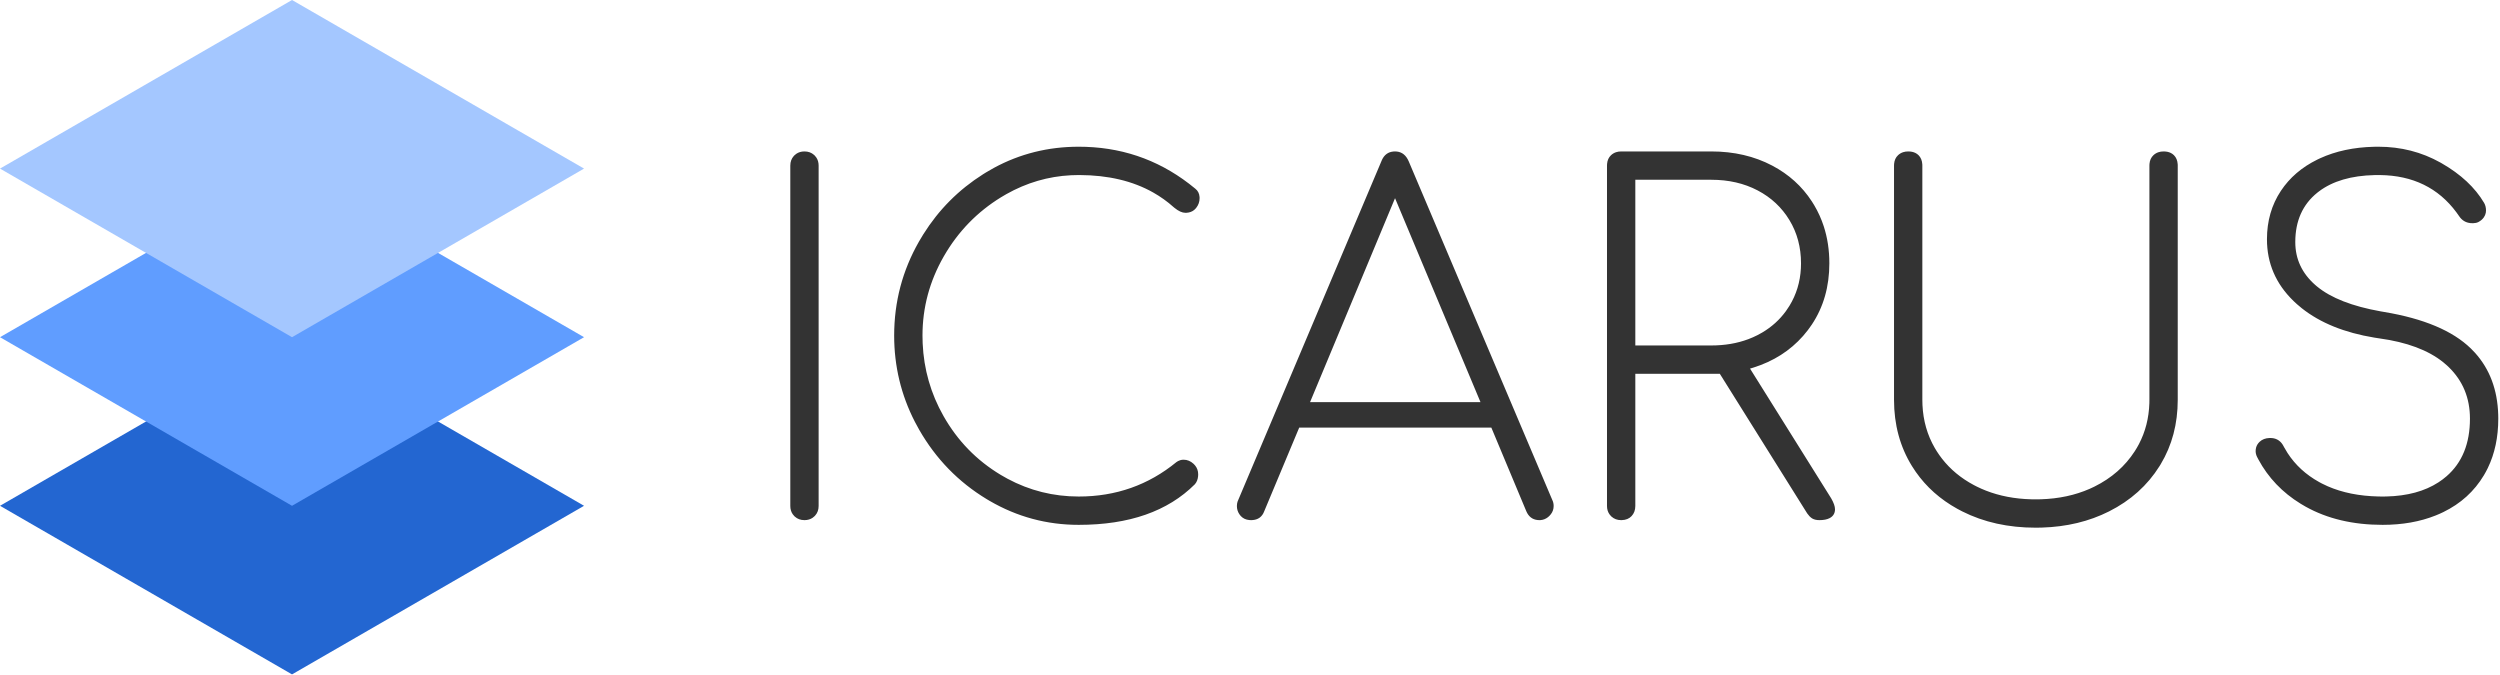
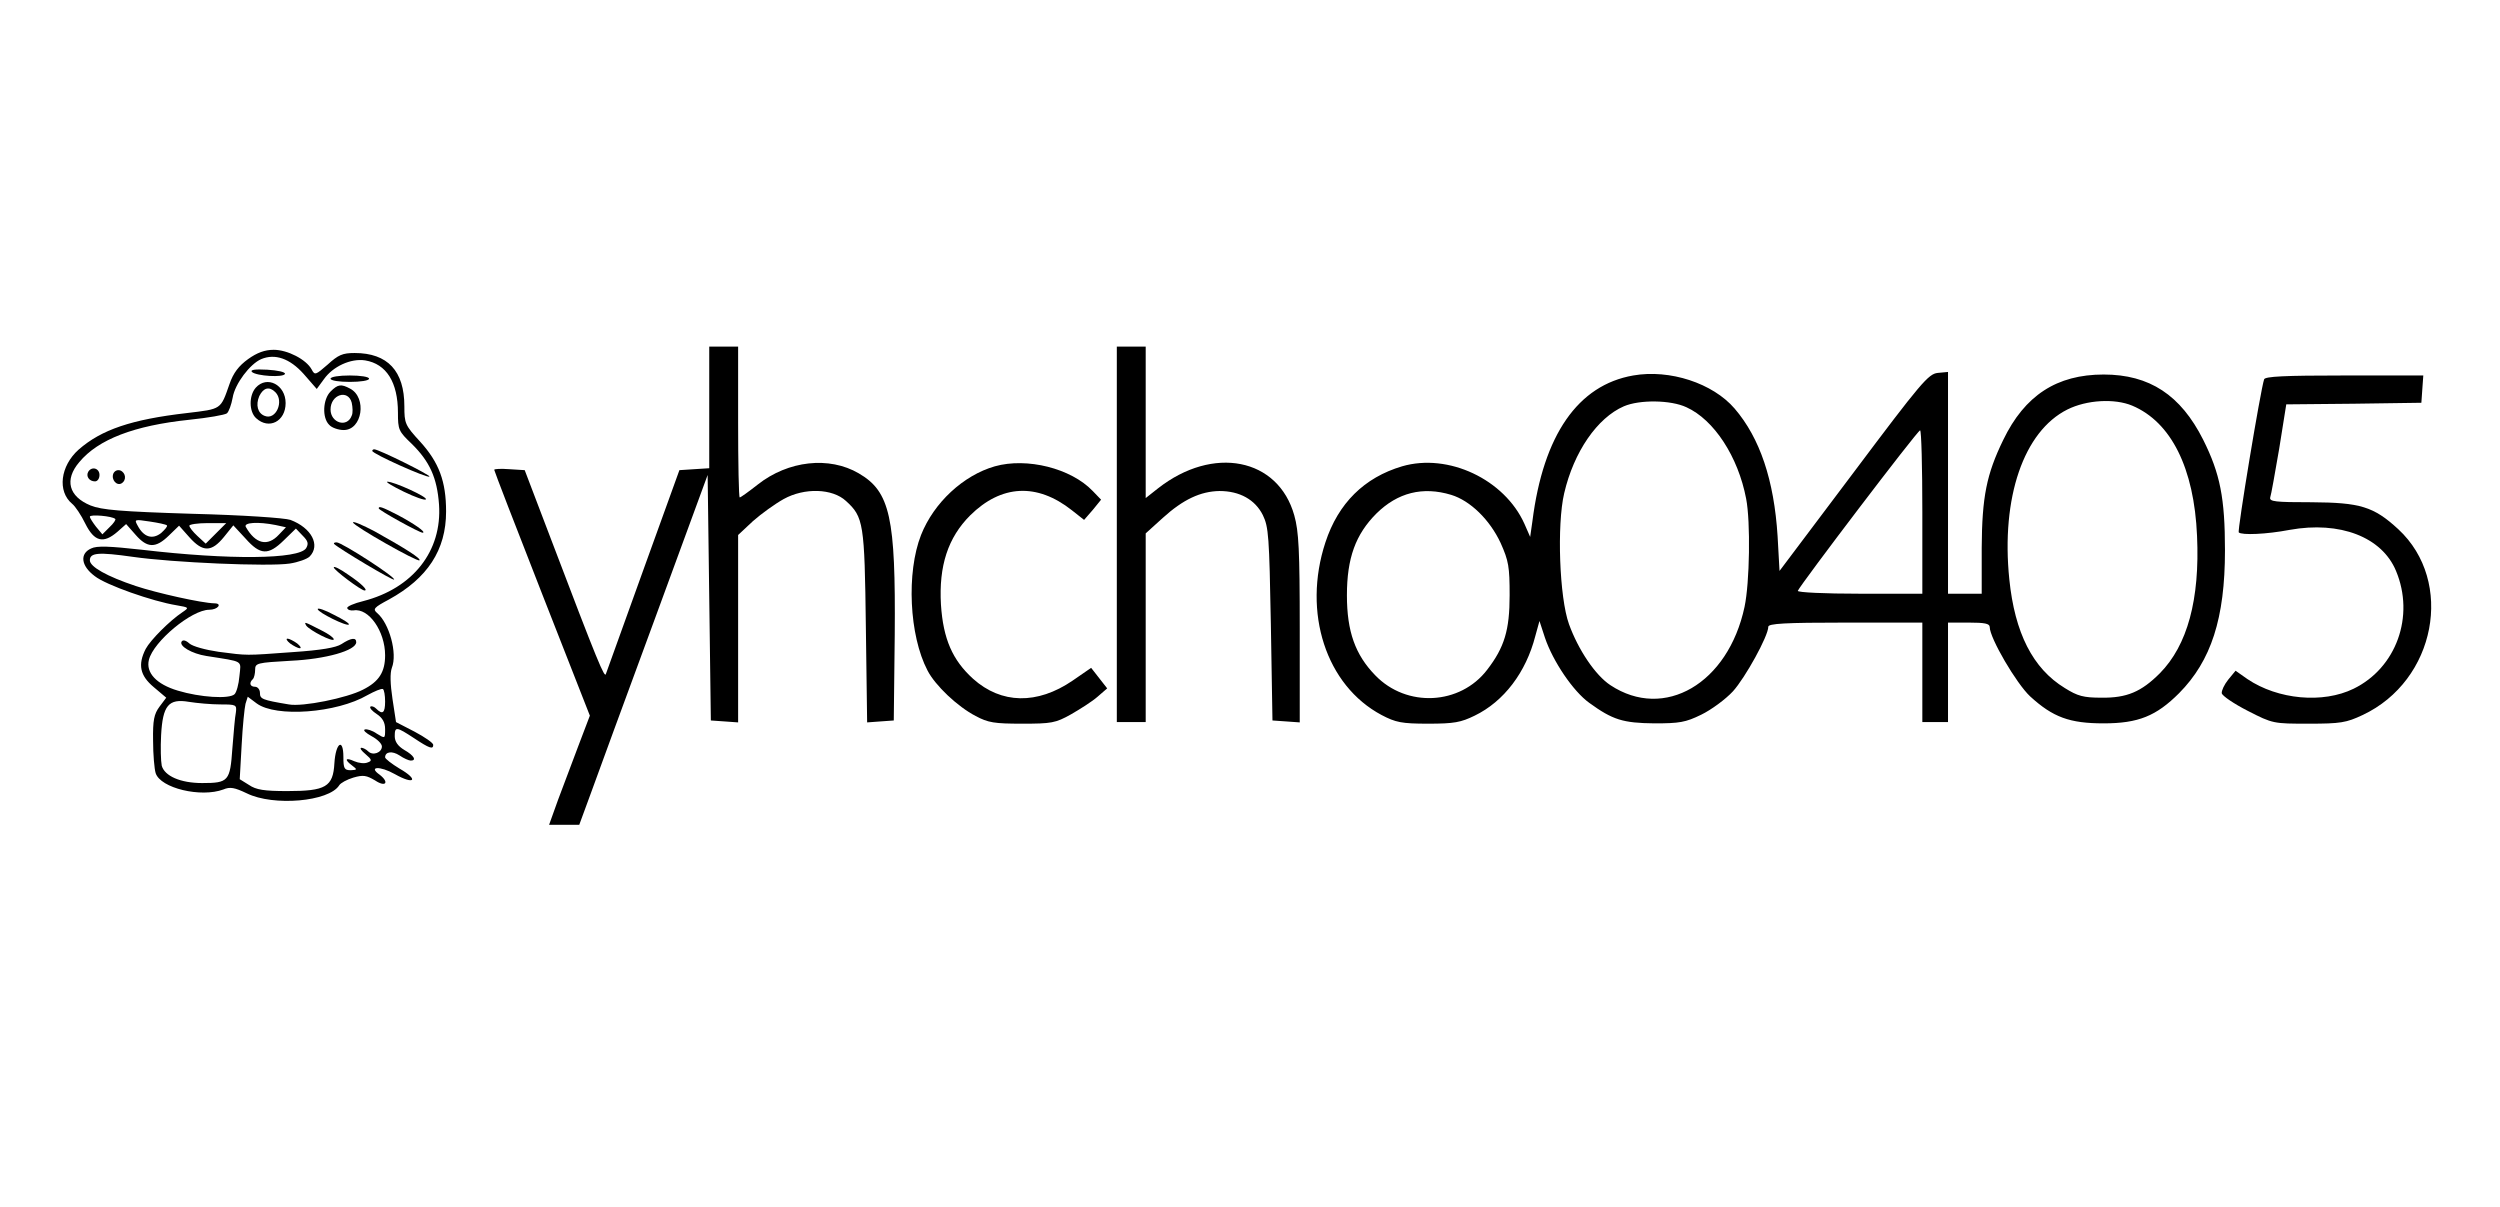
- <svg xmlns="http://www.w3.org/2000/svg" version="1.1" width="949" height="256" viewbox="0 0 949 256">
-   <path fill="#2366d1" d="M110.851 128L221.703 192L110.851 256L0 192Z" />
-   <path fill="#609dff" d="M110.851 64L221.703 128L110.851 192L0 128Z" />
-   <path fill="#a4c7ff" d="M110.851 0L221.703 64L110.851 128L0 64Z" />
-   <g transform="translate(300, 55.695), scale(0.7)" fill="#333">
-     <path d="M 613.888 10.24 L 613.888 137.216 A 60.705 60.705 0 0 0 613.954 140.055 Q 614.553 152.847 620.602 163.316 A 50.135 50.135 0 0 0 621.696 165.12 A 51.598 51.598 0 0 0 624.562 169.185 Q 631.357 177.897 641.762 183.449 A 63.11 63.11 0 0 0 643.456 184.32 A 61.649 61.649 0 0 0 648.369 186.492 Q 659.467 190.833 672.846 191.198 A 90.809 90.809 0 0 0 675.328 191.232 A 90.563 90.563 0 0 0 678.104 191.19 Q 692.78 190.74 704.7 185.489 A 61.259 61.259 0 0 0 707.2 184.32 Q 721.152 177.408 729.088 165.12 A 49.502 49.502 0 0 0 731.322 161.299 Q 736.63 151.203 736.997 139.036 A 60.335 60.335 0 0 0 737.024 137.216 L 737.024 10.24 A 10.857 10.857 0 0 1 737.062 9.315 Q 737.313 6.384 739.2 4.608 A 7.256 7.256 0 0 1 741.925 2.981 Q 743.196 2.56 744.704 2.56 Q 746.956 2.56 748.602 3.369 A 6.472 6.472 0 0 1 750.336 4.608 Q 752.167 6.439 752.361 9.499 A 11.729 11.729 0 0 1 752.384 10.24 L 752.384 137.216 Q 752.384 156.807 743.135 172.194 A 64.077 64.077 0 0 1 742.528 173.184 Q 732.672 188.928 715.136 197.76 Q 698.912 205.931 678.635 206.543 A 109.71 109.71 0 0 1 675.328 206.592 Q 653.056 206.592 635.52 197.76 A 77.835 77.835 0 0 1 632.828 196.338 Q 618.963 188.661 610.337 176.346 A 65.778 65.778 0 0 1 608.256 173.184 Q 598.528 157.44 598.528 137.216 L 598.528 10.24 A 10.857 10.857 0 0 1 598.566 9.315 Q 598.817 6.384 600.704 4.608 A 7.256 7.256 0 0 1 603.429 2.981 Q 604.7 2.56 606.208 2.56 Q 608.46 2.56 610.106 3.369 A 6.472 6.472 0 0 1 611.84 4.608 Q 613.671 6.439 613.865 9.499 A 11.729 11.729 0 0 1 613.888 10.24 Z M 895.488 8.96 A 69.507 69.507 0 0 0 894.88 8.615 Q 879.509 0 861.184 0 A 100.005 100.005 0 0 0 858.79 0.028 Q 842.342 0.422 829.568 6.272 A 61.75 61.75 0 0 0 828.078 6.979 Q 815.456 13.172 808.32 23.936 Q 800.768 35.328 800.768 50.176 Q 800.768 69.697 815.175 83.659 A 59.222 59.222 0 0 0 817.024 85.376 A 60.63 60.63 0 0 0 819.68 87.606 Q 834.727 99.526 859.059 103.529 A 133.91 133.91 0 0 0 861.696 103.936 Q 884.116 107.004 896.419 116.925 A 41.61 41.61 0 0 1 898.432 118.656 A 43.592 43.592 0 0 1 899.28 119.455 Q 910.848 130.653 910.848 147.456 Q 910.848 167.68 898.176 178.688 A 39.281 39.281 0 0 1 893.72 182.034 Q 882.522 189.266 865.531 189.672 A 85.481 85.481 0 0 1 863.488 189.696 A 102.18 102.18 0 0 1 861.3 189.673 Q 845.567 189.336 833.654 184.112 A 55.097 55.097 0 0 1 830.592 182.656 A 56.619 56.619 0 0 1 829.066 181.842 Q 818.274 175.871 811.94 166.114 A 47.528 47.528 0 0 1 809.984 162.816 A 12.115 12.115 0 0 0 809.808 162.46 Q 807.734 158.428 803.571 158.002 A 9.942 9.942 0 0 0 802.56 157.952 A 12.194 12.194 0 0 0 802.217 157.957 Q 798.871 158.051 796.8 160 A 7.449 7.449 0 0 0 796.119 160.731 Q 794.934 162.191 794.688 164.094 A 8.003 8.003 0 0 0 794.624 165.12 A 6.218 6.218 0 0 0 794.708 166.137 Q 794.803 166.708 795.004 167.28 A 7.895 7.895 0 0 0 795.392 168.192 A 65.044 65.044 0 0 0 796.099 169.546 Q 804.091 184.419 819.055 193.615 A 74.4 74.4 0 0 0 821.76 195.2 Q 839.424 205.056 863.488 205.056 Q 879.548 205.056 892.299 199.951 A 62.036 62.036 0 0 0 896.384 198.144 Q 910.592 191.232 918.4 178.176 A 51.186 51.186 0 0 0 920.533 174.225 Q 926.208 162.515 926.208 147.456 A 72.811 72.811 0 0 0 926.178 145.354 Q 925.592 125.061 913.589 111.755 A 49.8 49.8 0 0 0 911.36 109.44 Q 896.512 94.976 864.256 89.6 A 157.882 157.882 0 0 1 862.446 89.288 Q 839.242 85.142 827.904 75.776 A 41.218 41.218 0 0 1 826.977 74.987 Q 816.128 65.472 816.128 51.712 A 49.293 49.293 0 0 1 816.128 51.578 Q 816.175 34.522 828.032 24.96 A 35.234 35.234 0 0 1 828.891 24.289 Q 840.118 15.794 859.213 15.381 A 91.194 91.194 0 0 1 861.184 15.36 A 73.044 73.044 0 0 1 862.037 15.365 Q 888.747 15.677 903.514 35.593 A 59.37 59.37 0 0 1 904.96 37.632 Q 907.22 41.022 911.076 41.419 A 10.261 10.261 0 0 0 912.128 41.472 A 14.543 14.543 0 0 0 912.743 41.459 Q 914.336 41.392 915.2 40.96 A 10.655 10.655 0 0 0 915.336 40.891 Q 916.348 40.366 917.135 39.681 A 7.607 7.607 0 0 0 918.4 38.272 Q 919.197 37.122 919.442 35.787 A 6.761 6.761 0 0 0 919.552 34.56 Q 919.552 32.256 918.528 30.464 Q 911.104 17.92 895.488 8.96 Z M 160.311 0.068 A 110.648 110.648 0 0 0 156.416 0 Q 131.565 0 110.402 11.483 A 99.343 99.343 0 0 0 106.112 13.952 A 109.009 109.009 0 0 0 104.543 14.926 Q 84.677 27.489 72.14 47.479 A 111.393 111.393 0 0 0 69.76 51.456 Q 56.32 75.008 56.32 102.4 Q 56.32 127.331 67.56 149.187 A 107.592 107.592 0 0 0 69.888 153.472 Q 83.456 177.152 106.496 191.104 A 103.444 103.444 0 0 0 108.082 192.045 Q 130.459 205.056 156.416 205.056 Q 197.376 205.056 219.392 183.04 Q 220.918 181.296 221.145 178.624 A 11.364 11.364 0 0 0 221.184 177.664 Q 221.184 174.906 219.514 172.852 A 8.614 8.614 0 0 0 218.752 172.032 A 10.501 10.501 0 0 0 218.638 171.925 Q 216.248 169.728 213.248 169.728 A 6.244 6.244 0 0 0 211.549 169.961 Q 210.906 170.141 210.291 170.463 A 7.508 7.508 0 0 0 209.408 171.008 Q 186.624 189.696 156.416 189.696 Q 135.765 189.696 117.743 180.022 A 87.237 87.237 0 0 1 114.048 177.92 Q 94.464 166.144 83.072 146.048 Q 72.704 127.758 71.772 106.604 A 95.549 95.549 0 0 1 71.68 102.4 Q 71.68 79.616 83.2 59.52 A 97.348 97.348 0 0 1 83.35 59.26 Q 94.847 39.346 114.304 27.392 A 88.056 88.056 0 0 1 117.155 25.713 Q 133.663 16.406 152.218 15.466 A 82.911 82.911 0 0 1 156.416 15.36 A 117.212 117.212 0 0 1 156.817 15.361 Q 180.184 15.441 196.829 24.848 A 63.01 63.01 0 0 1 207.872 32.768 A 23.034 23.034 0 0 0 208.339 33.158 Q 211.641 35.84 214.272 35.84 A 9.974 9.974 0 0 0 214.911 35.82 Q 217.343 35.664 219.009 34.296 A 6.873 6.873 0 0 0 219.904 33.408 A 9.994 9.994 0 0 0 220.133 33.126 Q 221.952 30.799 221.952 27.904 A 8.988 8.988 0 0 0 221.929 27.259 Q 221.724 24.398 219.648 22.784 A 110.881 110.881 0 0 0 219.543 22.697 Q 193.686 1.244 160.311 0.068 Z M 551.168 198.4 L 504.064 123.136 L 499.456 123.136 L 458.24 123.136 L 458.24 194.816 Q 458.24 198.144 456.192 200.32 Q 454.232 202.403 450.865 202.492 A 11.487 11.487 0 0 1 450.56 202.496 Q 447.452 202.496 445.349 200.598 A 7.871 7.871 0 0 1 445.056 200.32 A 7.525 7.525 0 0 1 444.182 199.275 Q 442.889 197.403 442.88 194.85 A 10.179 10.179 0 0 1 442.88 194.816 L 442.88 10.24 A 10.857 10.857 0 0 1 442.918 9.315 Q 443.169 6.384 445.056 4.608 A 7.256 7.256 0 0 1 447.781 2.981 Q 449.052 2.56 450.56 2.56 L 499.456 2.56 Q 517.888 2.56 532.48 10.24 Q 545.954 17.332 553.971 29.662 A 58.968 58.968 0 0 1 555.264 31.744 A 56.737 56.737 0 0 1 560.414 43.13 Q 563.456 52.468 563.456 63.232 Q 563.456 82.2 553.946 96.465 A 56.692 56.692 0 0 1 551.808 99.456 A 58.849 58.849 0 0 1 549.212 102.618 Q 538.621 114.637 522.253 119.779 A 72.195 72.195 0 0 1 520.448 120.32 L 564.48 190.72 Q 566.528 194.304 566.528 196.608 A 6.599 6.599 0 0 1 566.478 197.436 Q 566.253 199.208 565.035 200.395 A 5.625 5.625 0 0 1 564.352 200.96 A 6.473 6.473 0 0 1 563.547 201.443 Q 561.472 202.496 558.08 202.496 Q 555.751 202.496 554.27 201.649 A 4.911 4.911 0 0 1 553.984 201.472 Q 552.654 200.585 551.515 198.93 A 14.447 14.447 0 0 1 551.168 198.4 Z M 399.104 197.632 L 380.16 152.32 L 275.968 152.32 L 257.024 197.632 Q 255.324 202.248 250.396 202.483 A 11.297 11.297 0 0 1 249.856 202.496 A 10.258 10.258 0 0 1 248.931 202.455 Q 246.143 202.203 244.4 200.383 A 6.997 6.997 0 0 1 244.224 200.192 A 8.678 8.678 0 0 1 243.477 199.224 Q 242.176 197.264 242.176 194.816 A 7.805 7.805 0 0 1 242.282 193.521 A 7.181 7.181 0 0 1 242.944 191.488 L 320.512 7.936 A 12.196 12.196 0 0 1 320.852 7.129 Q 322.805 2.936 327.14 2.591 A 10.038 10.038 0 0 1 327.936 2.56 A 9.004 9.004 0 0 1 328.947 2.615 Q 333.29 3.106 335.36 7.936 L 413.184 191.488 Q 413.952 193.024 413.952 194.816 A 7.64 7.64 0 0 1 413.846 196.101 Q 413.457 198.383 411.648 200.192 A 9.044 9.044 0 0 1 410.871 200.886 Q 409.083 202.303 406.879 202.473 A 7.908 7.908 0 0 1 406.272 202.496 A 9.93 9.93 0 0 1 405.339 202.453 Q 400.96 202.04 399.104 197.632 Z M 15.36 10.24 L 15.36 194.816 Q 15.36 197.924 13.462 200.027 A 7.871 7.871 0 0 1 13.184 200.32 A 7.525 7.525 0 0 1 12.139 201.194 Q 10.267 202.487 7.714 202.496 A 10.179 10.179 0 0 1 7.68 202.496 Q 4.572 202.496 2.469 200.598 A 7.871 7.871 0 0 1 2.176 200.32 A 7.525 7.525 0 0 1 1.302 199.275 Q 0.009 197.403 0 194.85 A 10.179 10.179 0 0 1 0 194.816 L 0 10.24 Q 0 7.132 1.898 5.029 A 7.871 7.871 0 0 1 2.176 4.736 A 7.525 7.525 0 0 1 3.221 3.862 Q 5.093 2.569 7.646 2.56 A 10.179 10.179 0 0 1 7.68 2.56 Q 10.788 2.56 12.891 4.458 A 7.871 7.871 0 0 1 13.184 4.736 A 7.525 7.525 0 0 1 14.058 5.781 Q 15.351 7.653 15.36 10.206 A 10.179 10.179 0 0 1 15.36 10.24 Z M 281.856 138.496 L 374.272 138.496 L 327.936 27.904 L 281.856 138.496 Z M 458.24 107.776 L 499.456 107.776 Q 510.418 107.776 519.519 104.362 A 48.175 48.175 0 0 0 524.544 102.144 A 47.471 47.471 0 0 0 527.059 100.761 Q 534.75 96.219 539.878 89.183 A 43.678 43.678 0 0 0 541.824 86.272 Q 547.436 77.109 548.027 65.896 A 50.673 50.673 0 0 0 548.096 63.232 Q 548.096 50.176 541.824 39.808 Q 535.552 29.44 524.544 23.68 Q 513.536 17.92 499.456 17.92 L 458.24 17.92 L 458.24 107.776 Z" vector-effect="non-scaling-stroke" />
+ <svg xmlns="http://www.w3.org/2000/svg" version="1.0" width="779pt" height="376pt" viewBox="0 0 779 376" preserveAspectRatio="xMidYMid meet">
+   <g transform="translate(0,376) scale(0.1,-0.1)" fill="#000000" stroke="none">
+     <path d="M2210 2491 l0 -190 -47 -3 -46 -3 -112 -310 c-61 -170 -114 -317 -117 -325 -4 -14 -23 30 -173 425 l-80 210 -48 3 c-26 2 -47 1 -47 -2 0 -3 67 -177 149 -386 l149 -380 -35 -92 c-19 -51 -48 -128 -64 -170 l-28 -78 47 0 47 0 36 98 c19 53 109 298 200 545 l164 447 5 -382 5 -383 43 -3 42 -3 0 292 0 292 46 43 c26 23 69 54 96 69 65 36 152 33 194 -6 55 -50 58 -69 62 -392 l4 -298 41 3 42 3 3 267 c3 365 -14 446 -112 503 -92 54 -220 40 -315 -35 -28 -22 -53 -40 -56 -40 -3 0 -5 106 -5 235 l0 235 -45 0 -45 0 0 -189z" />
+     <path d="M3480 2095 l0 -585 45 0 45 0 0 294 0 294 53 48 c64 58 118 83 177 84 63 0 111 -27 135 -75 18 -37 20 -66 25 -340 l5 -300 43 -3 42 -3 0 292 c0 245 -3 303 -17 353 -50 179 -253 219 -425 84 l-38 -30 0 236 0 236 -45 0 -45 0 0 -585z" />
+     <path d="M773 2641 c-29 -21 -46 -43 -58 -78 -28 -80 -24 -77 -132 -90 -174 -20 -267 -52 -338 -114 -57 -51 -67 -130 -20 -169 9 -7 28 -35 41 -62 28 -56 56 -63 100 -25 l27 24 30 -34 c36 -41 62 -42 103 -2 l32 31 32 -36 c42 -47 69 -47 108 1 l29 36 38 -41 c46 -52 71 -53 119 -6 l38 37 21 -22 c17 -17 19 -25 11 -39 -22 -35 -240 -37 -512 -5 -100 11 -140 13 -158 4 -36 -16 -32 -54 11 -86 35 -28 181 -79 255 -91 40 -7 40 -7 18 -22 -39 -26 -99 -86 -114 -114 -25 -49 -18 -83 25 -119 l39 -33 -21 -28 c-17 -23 -21 -42 -20 -106 0 -43 4 -88 8 -101 15 -47 141 -77 211 -51 21 9 35 6 73 -12 83 -41 256 -26 288 25 4 7 24 18 44 24 31 9 41 7 68 -9 33 -22 45 -6 14 18 -37 26 1 28 47 2 62 -35 76 -18 15 17 -25 15 -45 31 -45 35 0 18 22 21 45 6 13 -9 29 -16 35 -16 19 0 10 16 -20 33 -20 12 -30 26 -30 43 0 31 5 30 60 -6 48 -32 60 -36 60 -21 0 6 -26 24 -58 41 l-58 30 -11 72 c-7 47 -8 80 -2 97 18 45 -8 139 -46 171 -14 12 -10 17 37 42 120 66 178 154 178 274 0 94 -22 153 -81 218 -47 51 -49 57 -49 110 0 110 -52 166 -155 166 -38 0 -51 -6 -84 -36 -38 -33 -40 -34 -50 -15 -17 31 -75 61 -118 61 -28 0 -52 -9 -80 -29z m173 -46 l41 -47 22 30 c28 40 84 66 129 59 66 -11 102 -68 102 -163 0 -53 2 -58 43 -97 56 -55 79 -106 85 -189 10 -145 -81 -261 -236 -301 -29 -7 -52 -17 -50 -22 2 -6 11 -8 20 -7 47 8 98 -65 98 -140 0 -52 -19 -82 -69 -107 -50 -26 -188 -54 -231 -46 -84 14 -90 17 -90 36 0 10 -7 19 -15 19 -16 0 -20 12 -7 24 4 4 7 18 7 29 0 21 6 22 110 28 110 5 205 32 205 58 0 16 -17 13 -46 -6 -17 -11 -63 -19 -152 -25 -151 -11 -138 -11 -231 1 -41 6 -81 17 -91 26 -11 10 -20 12 -24 6 -9 -14 32 -38 77 -45 119 -19 108 -12 103 -63 -2 -25 -9 -50 -15 -56 -16 -16 -108 -10 -177 11 -67 20 -100 56 -90 96 14 57 133 156 188 156 27 0 42 20 16 20 -40 1 -179 32 -245 54 -90 30 -143 60 -143 80 0 24 27 26 133 11 124 -18 425 -31 490 -21 26 4 54 14 62 22 34 35 6 89 -60 114 -17 6 -147 15 -305 19 -225 7 -283 12 -318 26 -68 28 -82 80 -35 135 59 71 171 114 343 132 58 6 110 15 117 20 6 5 14 27 18 49 7 43 54 105 89 120 43 18 89 2 132 -46z m-587 -452 c3 -2 -5 -14 -18 -26 l-22 -22 -20 24 c-10 13 -19 27 -19 31 0 8 70 2 79 -7z m161 -20 c3 -3 -6 -13 -18 -24 -27 -21 -54 -13 -73 23 -11 20 -10 20 37 13 27 -4 51 -9 54 -12z m153 -25 l-32 -32 -26 24 c-14 13 -25 27 -25 32 0 4 26 8 57 8 l58 0 -32 -32z m186 26 l32 -7 -22 -23 c-35 -38 -73 -29 -103 24 -8 14 38 17 93 6z m341 -550 c0 -36 -8 -42 -28 -22 -6 6 -14 9 -18 6 -3 -4 6 -14 20 -23 18 -12 26 -26 26 -47 0 -30 0 -30 -26 -14 -14 10 -31 15 -37 13 -7 -2 3 -11 21 -21 17 -9 32 -23 32 -32 0 -19 -28 -30 -43 -15 -6 6 -16 11 -21 11 -6 -1 0 -9 13 -20 20 -17 21 -21 6 -26 -9 -4 -27 -2 -41 4 -28 13 -32 5 -6 -14 16 -12 15 -13 -5 -14 -20 0 -23 5 -23 41 0 61 -24 45 -28 -19 -4 -74 -27 -87 -147 -87 -72 0 -97 4 -119 19 l-29 18 6 107 c3 58 9 116 12 128 l7 22 28 -21 c60 -44 249 -30 345 26 22 12 43 21 48 19 4 -2 7 -20 7 -39z m-513 -9 c49 0 51 -1 48 -25 -3 -14 -7 -64 -11 -113 -7 -101 -12 -107 -94 -107 -68 0 -117 22 -126 54 -3 15 -4 57 -2 95 5 93 23 115 87 104 25 -4 69 -8 98 -8z" />
+     <path d="M785 2601 c14 -13 99 -18 103 -6 1 6 -23 11 -55 13 -38 2 -54 0 -48 -7z" />
+     <path d="M1030 2580 c0 -6 27 -10 60 -10 33 0 60 4 60 10 0 6 -27 10 -60 10 -33 0 -60 -4 -60 -10z" />
+     <path d="M797 2552 c-22 -25 -21 -75 1 -95 40 -37 92 -10 92 47 0 57 -58 87 -93 48z m61 -14 c28 -28 2 -88 -33 -74 -22 8 -29 34 -17 62 13 26 31 31 50 12z" />
+     <path d="M1030 2540 c-24 -24 -27 -82 -4 -104 8 -9 29 -16 45 -16 58 0 73 101 20 129 -28 15 -38 14 -61 -9z m66 -35 c3 -14 4 -32 0 -40 -14 -39 -66 -23 -66 19 0 47 55 64 66 21z" />
+     <path d="M1160 2355 c0 -9 172 -86 178 -80 5 4 -158 85 -172 85 -3 0 -6 -2 -6 -5z" />
+     <path d="M275 2290 c-8 -14 3 -30 21 -30 8 0 14 9 14 20 0 21 -24 28 -35 10z" />
+     <path d="M353 2284 c-7 -19 11 -39 26 -30 16 10 13 33 -4 40 -9 3 -18 -1 -22 -10z" />
+     <path d="M1258 2228 c35 -17 66 -28 69 -24 7 7 -101 56 -120 55 -7 0 16 -14 51 -31z" />
+     <path d="M1180 2176 c0 -6 127 -76 137 -76 13 1 -28 29 -79 56 -47 24 -58 28 -58 20z" />
+     <path d="M1100 2132 c0 -10 201 -124 207 -118 6 5 -42 36 -139 90 -38 20 -68 33 -68 28z" />
+     <path d="M1041 2065 c16 -15 183 -115 187 -111 6 7 -163 116 -179 116 -7 0 -10 -2 -8 -5z" />
+     <path d="M1040 1992 c0 -8 85 -72 96 -72 12 0 -10 22 -52 50 -24 17 -44 27 -44 22z" />
+     <path d="M990 1862 c0 -10 91 -55 97 -48 3 3 -18 16 -46 30 -28 15 -51 23 -51 18z" />
+     <path d="M954 1811 c10 -15 86 -54 86 -43 0 5 -17 17 -37 27 -55 28 -56 29 -49 16z" />
+     <path d="M904 1755 c11 -8 25 -15 30 -15 6 0 2 7 -8 15 -11 8 -25 15 -30 15 -6 0 -2 -7 8 -15z" />
+     <path d="M5089 2590 c-172 -30 -280 -185 -314 -454 l-7 -49 -18 41 c-62 138 -237 221 -381 179 -118 -35 -199 -115 -239 -237 -72 -219 2 -446 175 -538 44 -23 62 -27 145 -27 81 0 102 4 145 25 91 44 160 135 189 248 l13 47 17 -52 c25 -74 88 -167 138 -203 73 -53 105 -63 203 -64 78 0 97 3 146 27 31 15 76 48 99 73 38 42 110 172 110 201 0 10 52 13 240 13 l240 0 0 -155 0 -155 40 0 40 0 0 155 0 155 65 0 c49 0 65 -3 65 -14 0 -34 83 -176 126 -216 71 -65 123 -84 229 -84 108 0 164 23 235 94 100 101 143 233 143 445 0 163 -15 239 -68 345 -70 139 -167 203 -310 203 -146 0 -246 -65 -313 -204 -52 -107 -66 -177 -67 -336 l0 -143 -52 0 -53 0 0 346 0 345 -32 -3 c-29 -3 -52 -30 -262 -310 l-231 -307 -6 108 c-11 175 -55 306 -134 398 -68 79 -202 123 -316 103z m166 -99 c86 -39 161 -154 186 -285 14 -72 11 -262 -5 -337 -51 -239 -250 -355 -418 -244 -47 31 -100 110 -129 190 -30 83 -38 310 -15 408 30 129 103 235 186 271 49 21 146 20 195 -3z m1389 5 c121 -51 193 -194 202 -406 9 -198 -30 -341 -116 -428 -58 -58 -103 -77 -182 -76 -56 0 -74 5 -114 30 -100 61 -156 172 -173 339 -26 255 45 461 181 529 60 30 147 35 202 12z m-654 -331 l0 -255 -196 0 c-108 0 -194 4 -192 9 7 18 373 500 381 500 4 1 7 -114 7 -254z m-1468 53 c59 -18 120 -77 154 -150 25 -56 28 -74 28 -163 0 -108 -16 -162 -70 -232 -84 -110 -251 -119 -349 -17 -62 64 -88 136 -88 249 0 116 27 190 92 255 66 65 144 85 233 58z" />
+     <path d="M7055 2578 c-11 -32 -84 -472 -79 -477 9 -9 86 -6 159 8 156 28 287 -22 331 -128 59 -141 1 -302 -132 -367 -96 -47 -236 -34 -331 30 l-37 26 -23 -28 c-12 -15 -21 -34 -20 -42 1 -8 38 -33 81 -55 78 -40 80 -40 190 -40 99 0 117 3 168 27 228 107 287 416 111 579 -77 71 -119 83 -270 84 -114 0 -132 2 -129 15 3 8 15 77 28 152 l22 138 211 2 210 3 3 43 3 42 -246 0 c-188 0 -247 -3 -250 -12z" />
+     <path d="M3100 2307 c-98 -28 -190 -113 -230 -214 -46 -117 -37 -313 20 -422 24 -47 94 -113 150 -142 39 -21 59 -24 145 -24 91 0 104 2 152 29 28 16 66 40 83 55 l30 26 -25 32 -25 32 -58 -40 c-110 -75 -222 -73 -310 6 -64 58 -93 124 -100 231 -7 121 22 209 91 278 97 96 208 102 317 16 l38 -30 27 31 26 32 -26 27 c-68 71 -205 105 -305 77z" />
  </g>
</svg>
